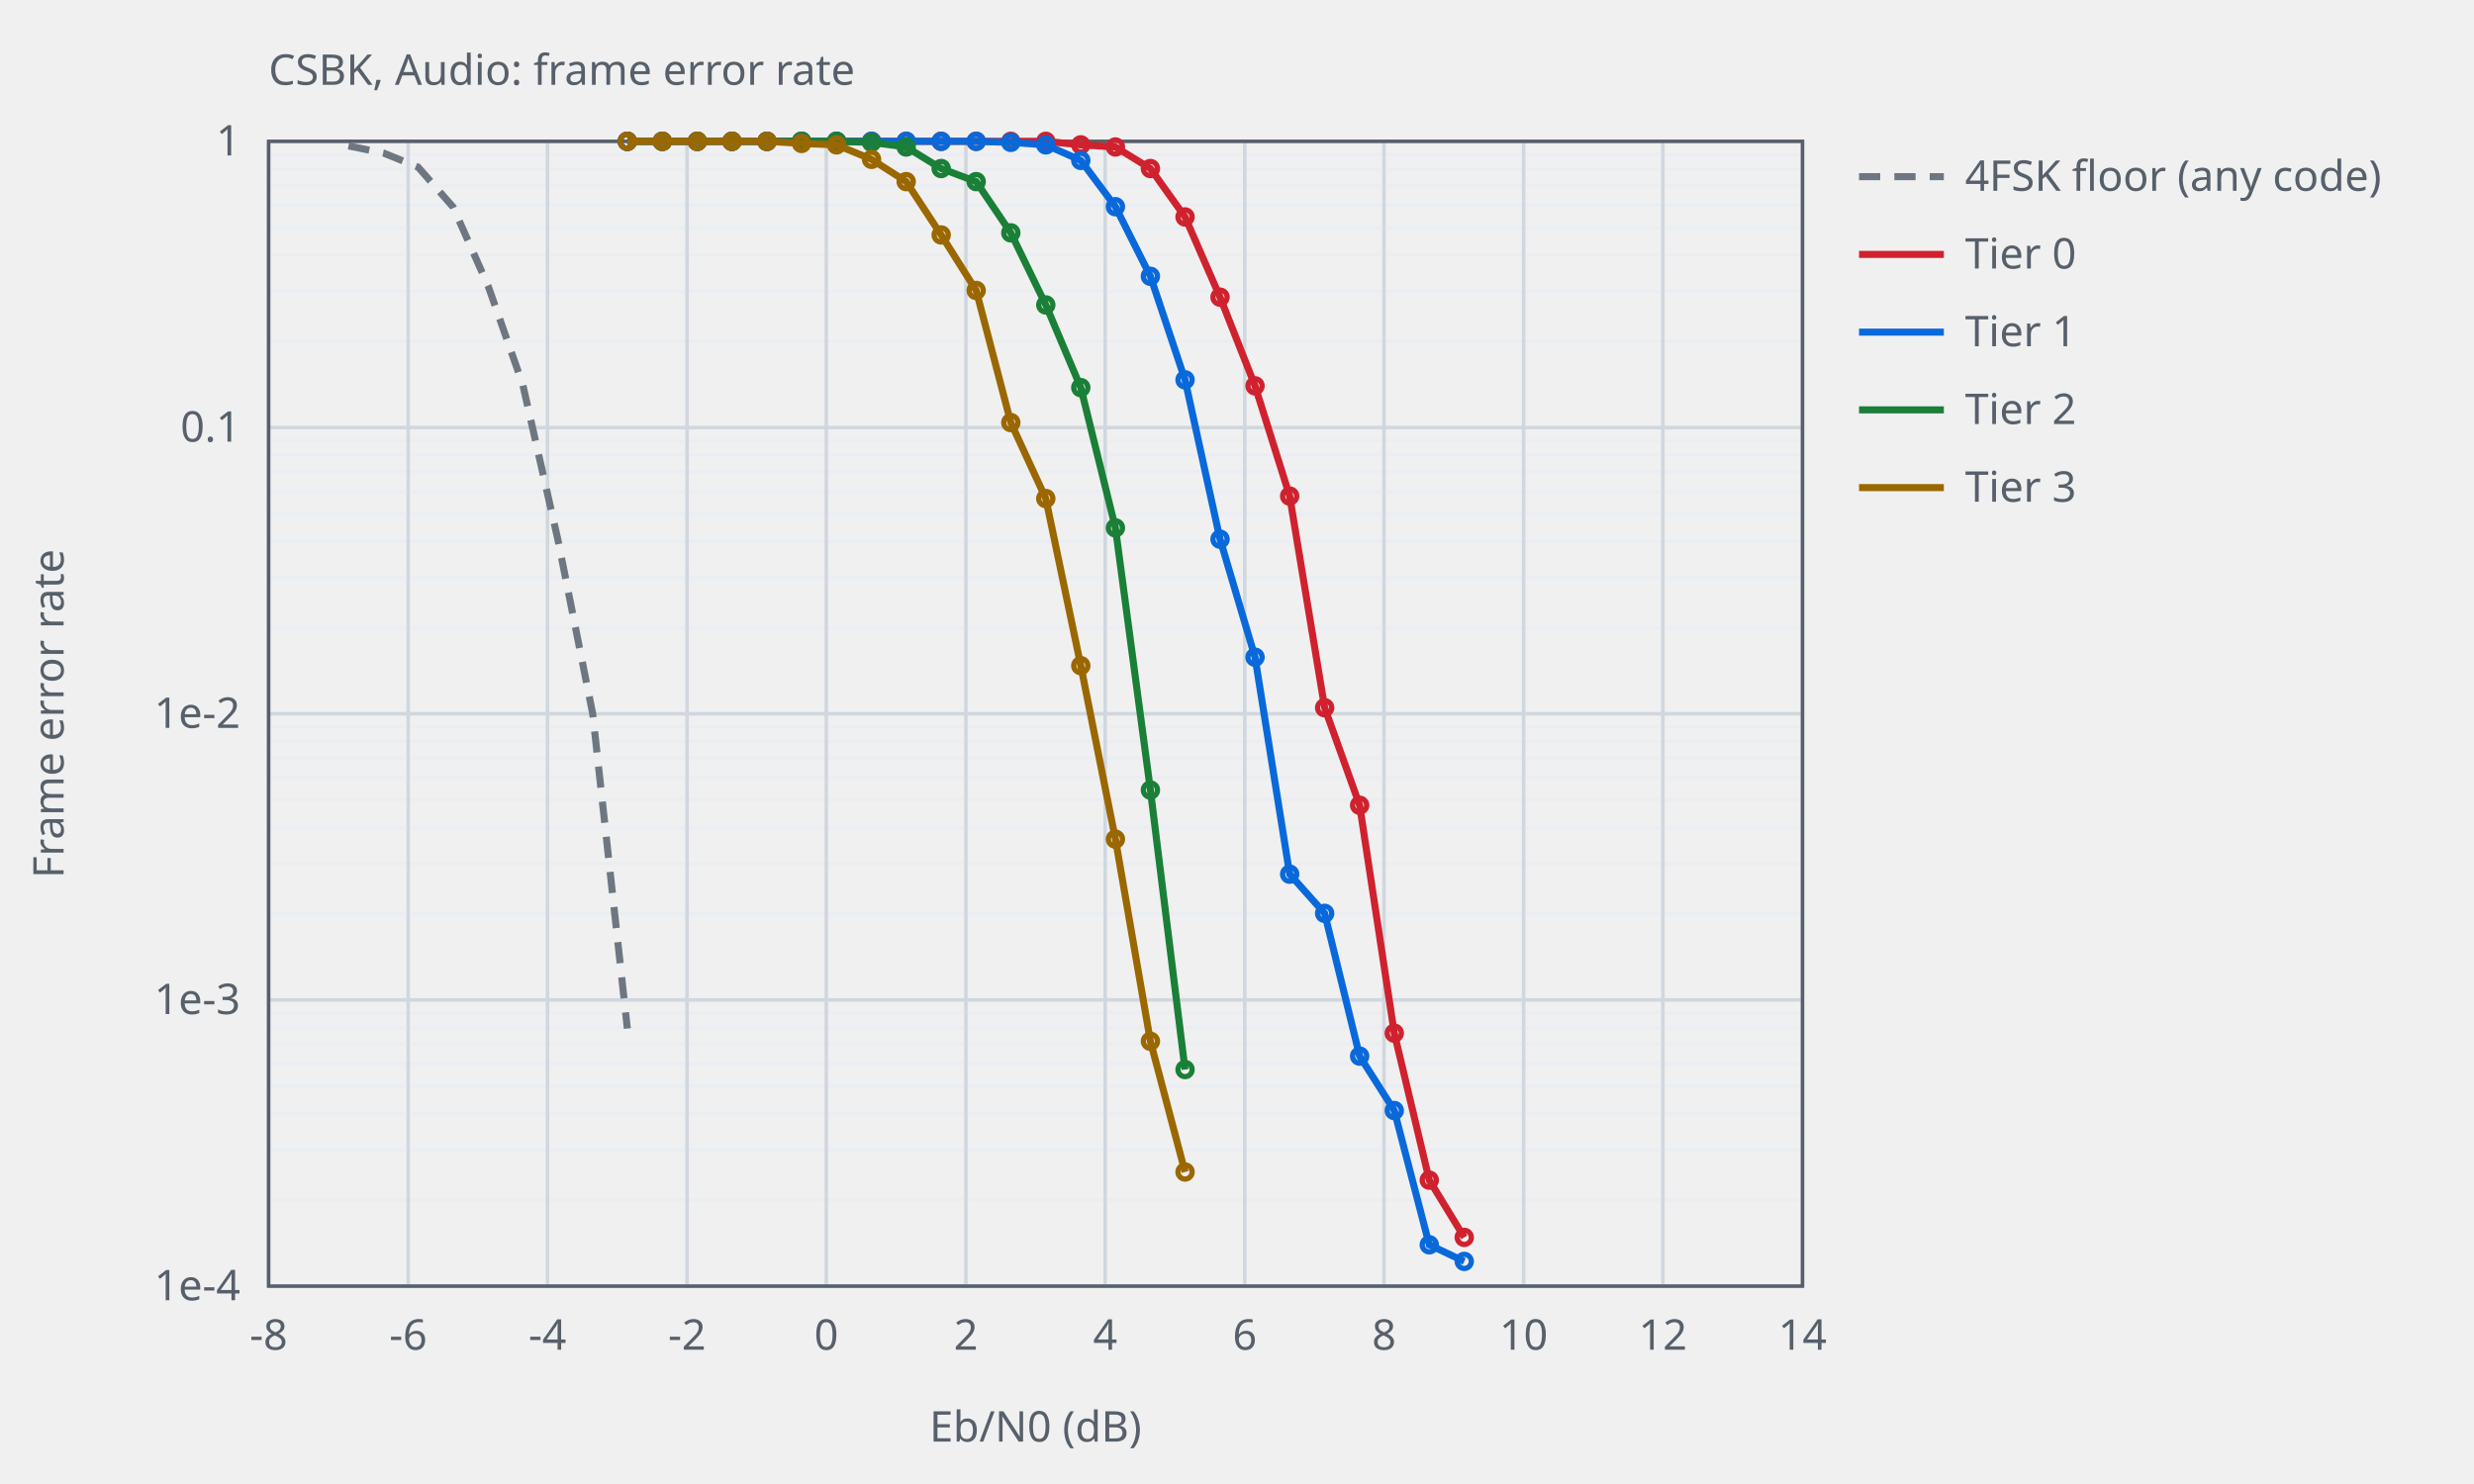
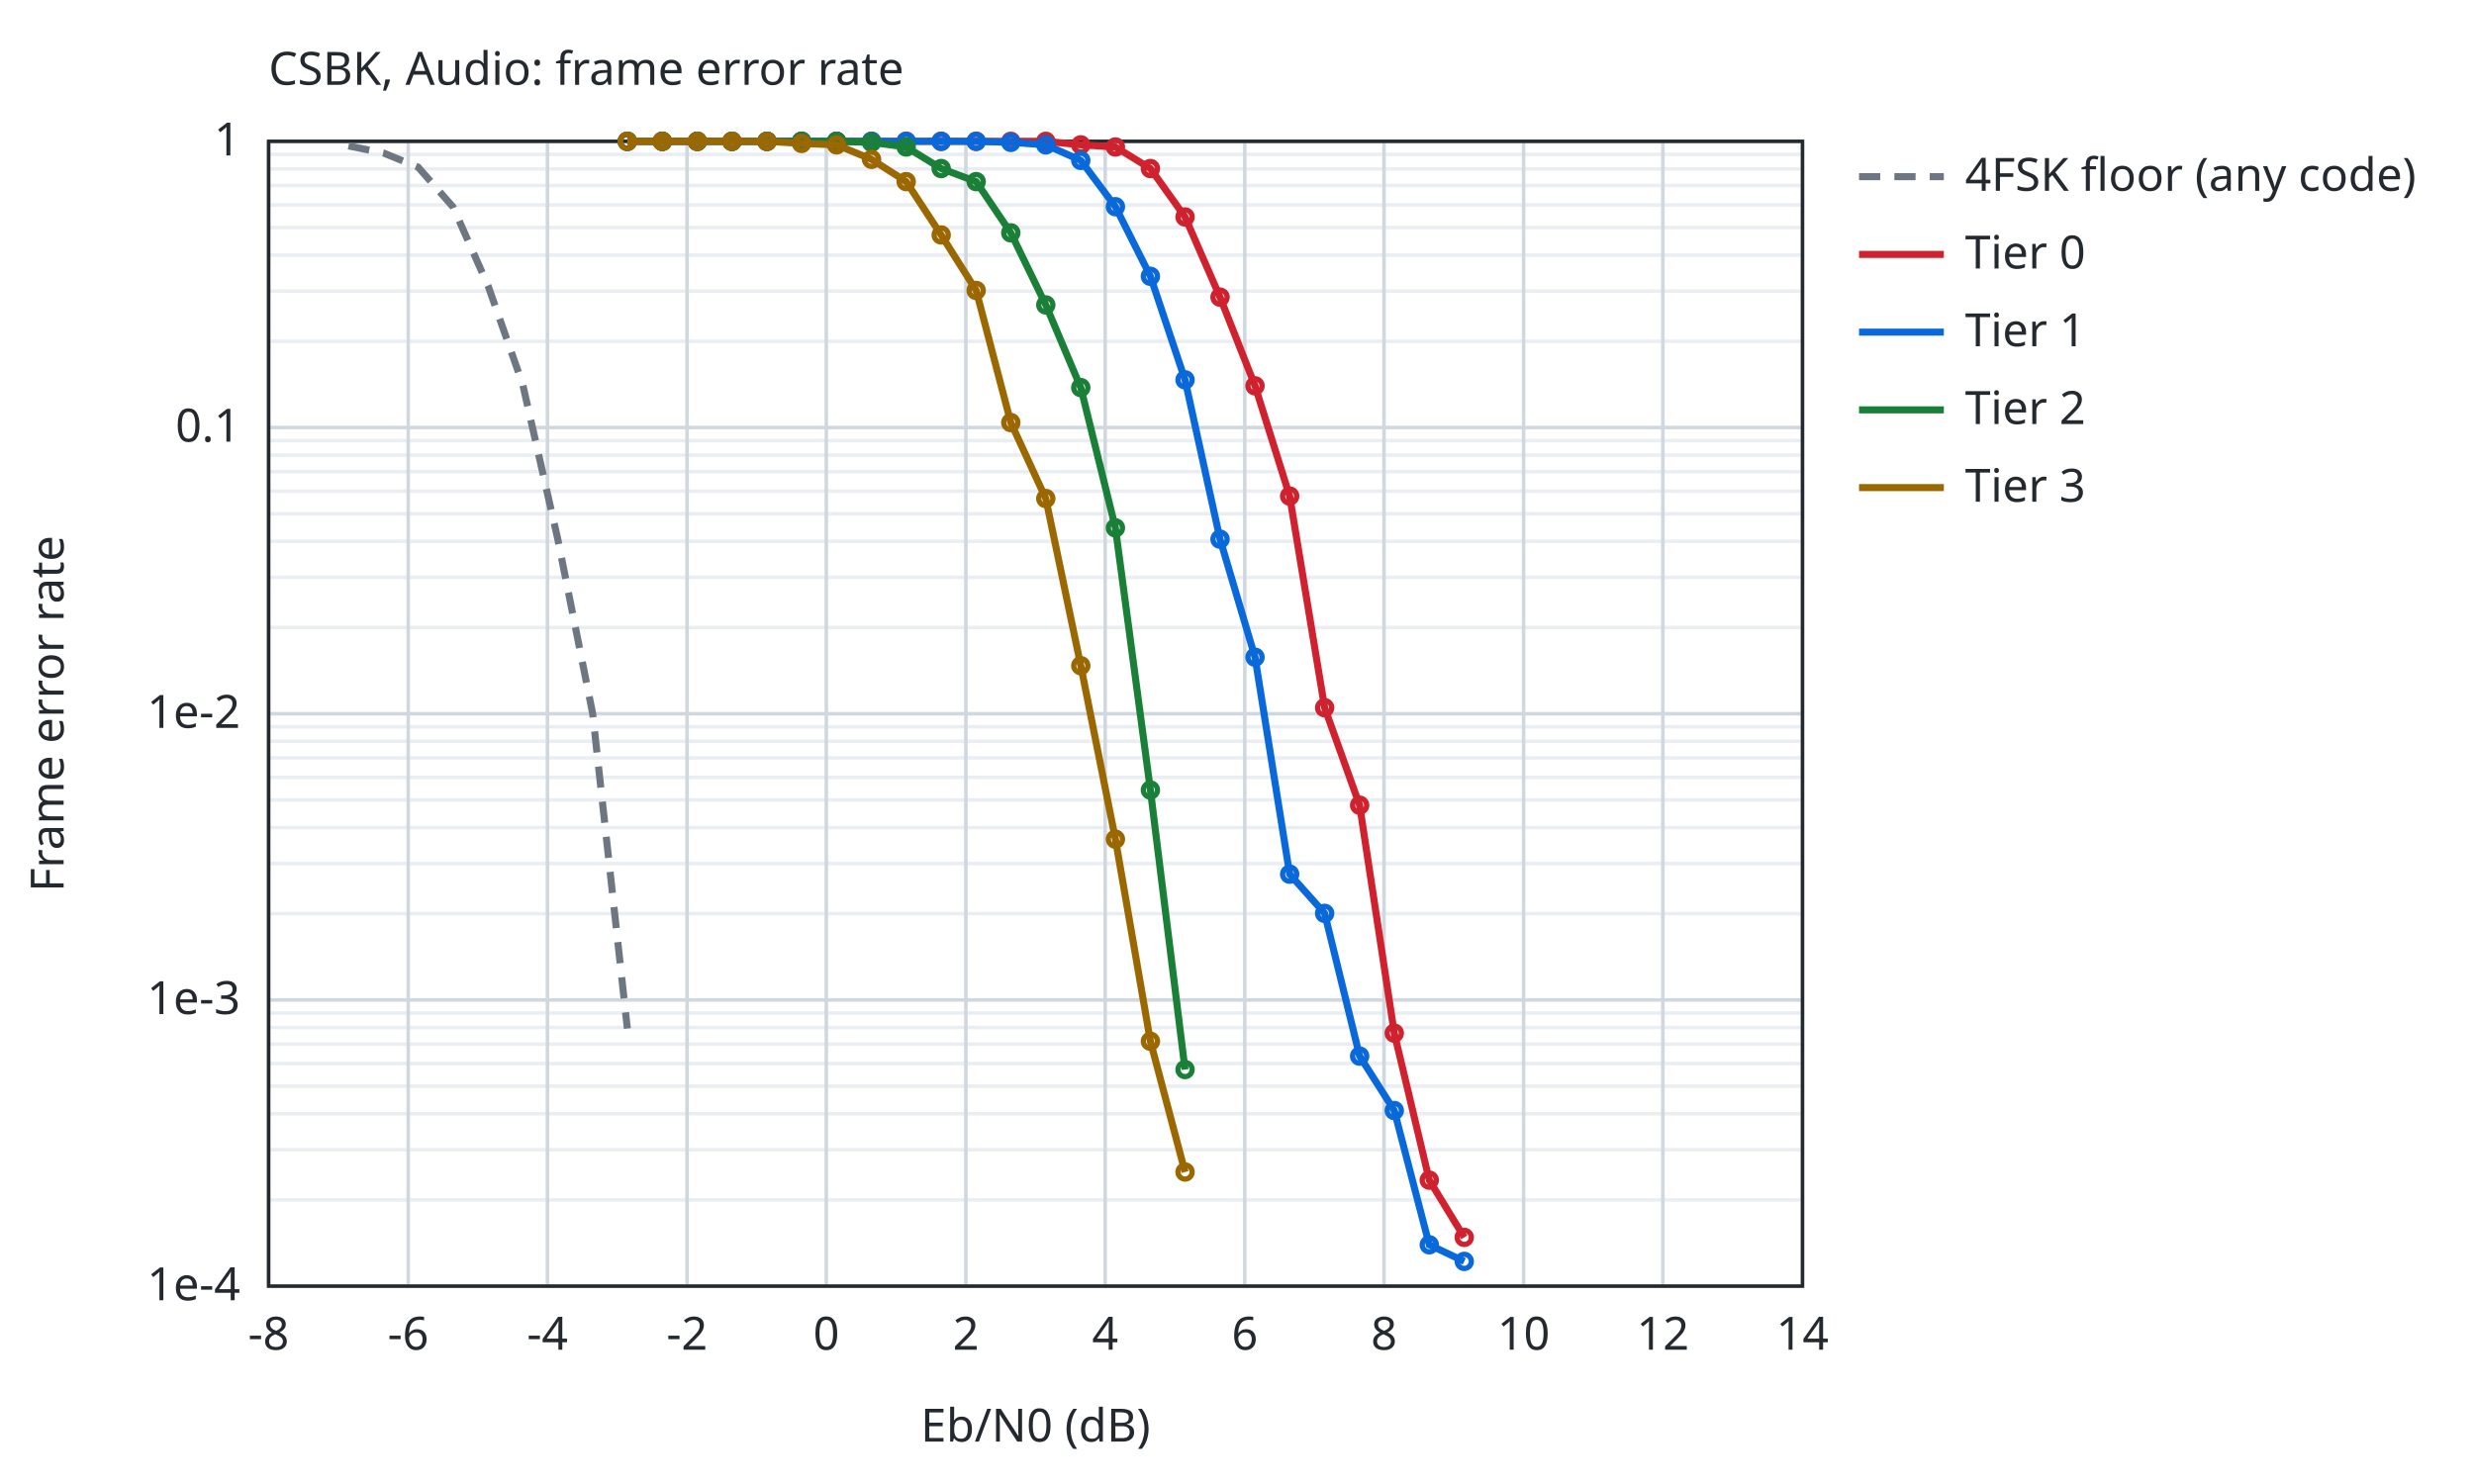
<svg xmlns="http://www.w3.org/2000/svg" width="700" height="420" viewBox="0 0 700 420">
-   <style>text{font-family:sans-serif;font-size:12px;fill:#57606a}.ax{stroke:#57606a;stroke-width:1;fill:none}.gr{stroke:#d0d7de;stroke-width:1}.mi{stroke:#eaeef2;stroke-width:1}.r0{stroke:#6e7781}.r1{stroke:#bc4c00}.r2{stroke:#8250df}.s1{stroke:#cf222e}.s2{stroke:#0969da}.s3{stroke:#1a7f37}.s4{stroke:#9a6700}.l{fill:none;stroke-width:2}.p{fill:none;stroke-width:1.5}@media (prefers-color-scheme:dark){text{fill:#c9d1d9}.ax{stroke:#8b949e}.gr{stroke:#30363d}.mi{stroke:#21262d}.r0{stroke:#8b949e}.r1{stroke:#f0883e}.r2{stroke:#d2a8ff}.s1{stroke:#ff7b72}.s2{stroke:#58a6ff}.s3{stroke:#3fb950}.s4{stroke:#d29922}}</style>
+   <style>text{font-family:sans-serif;font-size:13px;fill:#24292f}.bg{fill:#ffffff}.ax{stroke:#24292f;stroke-width:1;fill:none}.gr{stroke:#d0d7de;stroke-width:1}.mi{stroke:#eaeef2;stroke-width:1}.r0{stroke:#6e7781}.r1{stroke:#bc4c00}.r2{stroke:#8250df}.r3{stroke:#1a7f37}.r4{stroke:#9a6700}.s1{stroke:#cf222e}.s2{stroke:#0969da}.s3{stroke:#1a7f37}.s4{stroke:#9a6700}.f1{fill:#cf222e}.f2{fill:#0969da}.f3{fill:#1a7f37}.f4{fill:#9a6700}.l{fill:none;stroke-width:2}.p{fill:none;stroke-width:1.5}.e{fill:none;stroke-width:1;stroke-opacity:.25}@media (prefers-color-scheme:dark){text{fill:#e6edf3}.bg{fill:#0d1117}.ax{stroke:#8b949e}.gr{stroke:#30363d}.mi{stroke:#21262d}.r0{stroke:#8b949e}.r1{stroke:#f0883e}.r2{stroke:#d2a8ff}.r3{stroke:#3fb950}.r4{stroke:#d29922}.s1{stroke:#ff7b72}.s2{stroke:#58a6ff}.s3{stroke:#3fb950}.s4{stroke:#d29922}.f1{fill:#ff7b72}.f2{fill:#58a6ff}.f3{fill:#3fb950}.f4{fill:#d29922}}</style>
+   <rect class="bg" width="100%" height="100%" />
  <text x="76.0" y="24">CSBK, Audio: frame error rate</text>
  <line class="mi" x1="76.0" y1="96.6" x2="510.0" y2="96.6" />
  <line class="mi" x1="76.0" y1="82.4" x2="510.0" y2="82.4" />
  <line class="mi" x1="76.0" y1="72.2" x2="510.0" y2="72.2" />
  <line class="mi" x1="76.0" y1="64.4" x2="510.0" y2="64.4" />
  <line class="mi" x1="76.0" y1="58.0" x2="510.0" y2="58.0" />
  <line class="mi" x1="76.0" y1="52.5" x2="510.0" y2="52.5" />
  <line class="mi" x1="76.0" y1="47.8" x2="510.0" y2="47.8" />
  <line class="mi" x1="76.0" y1="43.7" x2="510.0" y2="43.7" />
  <line class="mi" x1="76.0" y1="177.6" x2="510.0" y2="177.6" />
  <line class="mi" x1="76.0" y1="163.4" x2="510.0" y2="163.4" />
  <line class="mi" x1="76.0" y1="153.2" x2="510.0" y2="153.2" />
  <line class="mi" x1="76.0" y1="145.4" x2="510.0" y2="145.4" />
  <line class="mi" x1="76.0" y1="139.0" x2="510.0" y2="139.0" />
  <line class="mi" x1="76.0" y1="133.5" x2="510.0" y2="133.5" />
  <line class="mi" x1="76.0" y1="128.8" x2="510.0" y2="128.8" />
  <line class="mi" x1="76.0" y1="124.7" x2="510.0" y2="124.7" />
  <line class="mi" x1="76.0" y1="258.6" x2="510.0" y2="258.6" />
  <line class="mi" x1="76.0" y1="244.4" x2="510.0" y2="244.4" />
  <line class="mi" x1="76.0" y1="234.2" x2="510.0" y2="234.2" />
  <line class="mi" x1="76.0" y1="226.4" x2="510.0" y2="226.4" />
  <line class="mi" x1="76.0" y1="220.0" x2="510.0" y2="220.0" />
  <line class="mi" x1="76.0" y1="214.5" x2="510.0" y2="214.5" />
  <line class="mi" x1="76.0" y1="209.8" x2="510.0" y2="209.8" />
  <line class="mi" x1="76.0" y1="205.7" x2="510.0" y2="205.7" />
  <line class="mi" x1="76.0" y1="339.6" x2="510.0" y2="339.6" />
  <line class="mi" x1="76.0" y1="325.4" x2="510.0" y2="325.4" />
  <line class="mi" x1="76.0" y1="315.2" x2="510.0" y2="315.2" />
  <line class="mi" x1="76.0" y1="307.4" x2="510.0" y2="307.4" />
  <line class="mi" x1="76.0" y1="301.0" x2="510.0" y2="301.0" />
  <line class="mi" x1="76.0" y1="295.5" x2="510.0" y2="295.5" />
  <line class="mi" x1="76.0" y1="290.8" x2="510.0" y2="290.8" />
  <line class="mi" x1="76.0" y1="286.7" x2="510.0" y2="286.7" />
  <line class="gr" x1="76.0" y1="364.0" x2="76.0" y2="40.0" />
  <text x="76.0" y="382.0" text-anchor="middle">-8</text>
  <line class="gr" x1="115.5" y1="364.0" x2="115.5" y2="40.0" />
  <text x="115.5" y="382.0" text-anchor="middle">-6</text>
  <line class="gr" x1="154.9" y1="364.0" x2="154.9" y2="40.0" />
  <text x="154.9" y="382.0" text-anchor="middle">-4</text>
  <line class="gr" x1="194.4" y1="364.0" x2="194.4" y2="40.0" />
  <text x="194.4" y="382.0" text-anchor="middle">-2</text>
  <line class="gr" x1="233.8" y1="364.0" x2="233.8" y2="40.0" />
  <text x="233.8" y="382.0" text-anchor="middle">0</text>
  <line class="gr" x1="273.3" y1="364.0" x2="273.3" y2="40.0" />
  <text x="273.3" y="382.0" text-anchor="middle">2</text>
  <line class="gr" x1="312.7" y1="364.0" x2="312.7" y2="40.0" />
  <text x="312.7" y="382.0" text-anchor="middle">4</text>
  <line class="gr" x1="352.2" y1="364.0" x2="352.2" y2="40.0" />
  <text x="352.2" y="382.0" text-anchor="middle">6</text>
  <line class="gr" x1="391.6" y1="364.0" x2="391.6" y2="40.0" />
  <text x="391.6" y="382.0" text-anchor="middle">8</text>
  <line class="gr" x1="431.1" y1="364.0" x2="431.1" y2="40.0" />
  <text x="431.1" y="382.0" text-anchor="middle">10</text>
  <line class="gr" x1="470.5" y1="364.0" x2="470.5" y2="40.0" />
  <text x="470.5" y="382.0" text-anchor="middle">12</text>
  <line class="gr" x1="510.0" y1="364.0" x2="510.0" y2="40.0" />
  <text x="510.0" y="382.0" text-anchor="middle">14</text>
  <line class="gr" x1="76.0" y1="40.0" x2="510.0" y2="40.0" />
  <text x="68.0" y="44.0" text-anchor="end">1</text>
  <line class="gr" x1="76.0" y1="121.0" x2="510.0" y2="121.0" />
  <text x="68.0" y="125.0" text-anchor="end">0.1</text>
  <line class="gr" x1="76.0" y1="202.0" x2="510.0" y2="202.0" />
  <text x="68.0" y="206.0" text-anchor="end">1e-2</text>
  <line class="gr" x1="76.0" y1="283.0" x2="510.0" y2="283.0" />
  <text x="68.0" y="287.0" text-anchor="end">1e-3</text>
  <line class="gr" x1="76.0" y1="364.0" x2="510.0" y2="364.0" />
  <text x="68.0" y="368.0" text-anchor="end">1e-4</text>
  <rect class="ax" x="76.0" y="40.0" width="434.0" height="324.0" />
  <text x="293.0" y="408.0" text-anchor="middle">Eb/N0 (dB)</text>
  <text x="18" y="202.0" text-anchor="middle" transform="rotate(-90 18 202.0)">Frame error rate</text>
  <path class="l r0" stroke-dasharray="6 4" d="M98.6,41.3 L108.5,43.3 L118.3,47.3 L128.2,58.6 L138.1,80.9 L147.9,108.8 L157.8,152.5 L167.7,202.0 L177.5,291.1" />
  <line class="l r0" stroke-dasharray="6 4" x1="526.0" y1="50.0" x2="550.0" y2="50.0" />
  <text x="556.0" y="54.0">4FSK floor (any code)</text>
  <path class="l s1" d="M177.5,40.0 L187.4,40.0 L197.3,40.0 L207.1,40.0 L217.0,40.0 L226.8,40.0 L236.7,40.0 L246.6,40.0 L256.4,40.0 L266.3,40.0 L276.2,40.0 L286.0,40.0 L295.9,40.0 L305.8,41.0 L315.6,41.6 L325.5,47.7 L335.3,61.4 L345.2,84.1 L355.1,109.2 L364.9,140.4 L374.8,200.3 L384.7,227.9 L394.5,292.4 L404.4,334.0 L414.3,350.2" />
  <circle class="p s1" cx="177.5" cy="40.0" r="2" />
  <circle class="p s1" cx="187.4" cy="40.0" r="2" />
  <circle class="p s1" cx="197.3" cy="40.0" r="2" />
  <circle class="p s1" cx="207.1" cy="40.0" r="2" />
  <circle class="p s1" cx="217.0" cy="40.0" r="2" />
  <circle class="p s1" cx="226.8" cy="40.0" r="2" />
  <circle class="p s1" cx="236.7" cy="40.0" r="2" />
  <circle class="p s1" cx="246.6" cy="40.0" r="2" />
  <circle class="p s1" cx="256.4" cy="40.0" r="2" />
  <circle class="p s1" cx="266.3" cy="40.0" r="2" />
  <circle class="p s1" cx="276.2" cy="40.0" r="2" />
  <circle class="p s1" cx="286.0" cy="40.0" r="2" />
  <circle class="p s1" cx="295.9" cy="40.0" r="2" />
  <circle class="p s1" cx="305.8" cy="41.0" r="2" />
  <circle class="p s1" cx="315.6" cy="41.6" r="2" />
  <circle class="p s1" cx="325.5" cy="47.7" r="2" />
  <circle class="p s1" cx="335.3" cy="61.4" r="2" />
  <circle class="p s1" cx="345.2" cy="84.1" r="2" />
  <circle class="p s1" cx="355.1" cy="109.2" r="2" />
  <circle class="p s1" cx="364.9" cy="140.4" r="2" />
  <circle class="p s1" cx="374.8" cy="200.3" r="2" />
  <circle class="p s1" cx="384.7" cy="227.9" r="2" />
  <circle class="p s1" cx="394.5" cy="292.4" r="2" />
  <circle class="p s1" cx="404.4" cy="334.0" r="2" />
  <circle class="p s1" cx="414.3" cy="350.2" r="2" />
  <line class="l s1" x1="526.0" y1="72.0" x2="550.0" y2="72.0" />
  <text x="556.0" y="76.0">Tier 0</text>
  <path class="l s2" d="M177.5,40.0 L187.4,40.0 L197.3,40.0 L207.1,40.0 L217.0,40.0 L226.8,40.0 L236.7,40.0 L246.6,40.0 L256.4,40.0 L266.3,40.0 L276.2,40.0 L286.0,40.3 L295.9,41.0 L305.8,45.4 L315.6,58.5 L325.5,78.2 L335.3,107.5 L345.2,152.6 L355.1,186.0 L364.9,247.4 L374.8,258.5 L384.7,298.9 L394.5,314.3 L404.4,352.3 L414.3,357.0" />
  <circle class="p s2" cx="177.5" cy="40.0" r="2" />
  <circle class="p s2" cx="187.4" cy="40.0" r="2" />
  <circle class="p s2" cx="197.3" cy="40.0" r="2" />
  <circle class="p s2" cx="207.1" cy="40.0" r="2" />
  <circle class="p s2" cx="217.0" cy="40.0" r="2" />
  <circle class="p s2" cx="226.8" cy="40.0" r="2" />
  <circle class="p s2" cx="236.7" cy="40.0" r="2" />
  <circle class="p s2" cx="246.6" cy="40.0" r="2" />
  <circle class="p s2" cx="256.4" cy="40.0" r="2" />
  <circle class="p s2" cx="266.3" cy="40.0" r="2" />
  <circle class="p s2" cx="276.2" cy="40.0" r="2" />
  <circle class="p s2" cx="286.0" cy="40.3" r="2" />
  <circle class="p s2" cx="295.9" cy="41.0" r="2" />
  <circle class="p s2" cx="305.8" cy="45.4" r="2" />
  <circle class="p s2" cx="315.6" cy="58.5" r="2" />
  <circle class="p s2" cx="325.5" cy="78.2" r="2" />
  <circle class="p s2" cx="335.3" cy="107.5" r="2" />
  <circle class="p s2" cx="345.2" cy="152.6" r="2" />
  <circle class="p s2" cx="355.1" cy="186.0" r="2" />
  <circle class="p s2" cx="364.9" cy="247.4" r="2" />
  <circle class="p s2" cx="374.8" cy="258.5" r="2" />
  <circle class="p s2" cx="384.7" cy="298.9" r="2" />
  <circle class="p s2" cx="394.5" cy="314.3" r="2" />
  <circle class="p s2" cx="404.4" cy="352.3" r="2" />
  <circle class="p s2" cx="414.3" cy="357.0" r="2" />
  <line class="l s2" x1="526.0" y1="94.0" x2="550.0" y2="94.0" />
  <text x="556.0" y="98.0">Tier 1</text>
  <path class="l s3" d="M177.5,40.0 L187.4,40.0 L197.3,40.0 L207.1,40.0 L217.0,40.0 L226.8,40.0 L236.7,40.0 L246.6,40.3 L256.4,41.6 L266.3,47.7 L276.2,51.4 L286.0,65.9 L295.9,86.3 L305.8,109.7 L315.6,149.4 L325.5,223.6 L335.3,302.7" />
  <circle class="p s3" cx="177.5" cy="40.0" r="2" />
  <circle class="p s3" cx="187.4" cy="40.0" r="2" />
  <circle class="p s3" cx="197.3" cy="40.0" r="2" />
  <circle class="p s3" cx="207.1" cy="40.0" r="2" />
  <circle class="p s3" cx="217.0" cy="40.0" r="2" />
  <circle class="p s3" cx="226.8" cy="40.0" r="2" />
  <circle class="p s3" cx="236.7" cy="40.0" r="2" />
  <circle class="p s3" cx="246.6" cy="40.3" r="2" />
  <circle class="p s3" cx="256.4" cy="41.6" r="2" />
  <circle class="p s3" cx="266.3" cy="47.7" r="2" />
  <circle class="p s3" cx="276.2" cy="51.4" r="2" />
  <circle class="p s3" cx="286.0" cy="65.9" r="2" />
  <circle class="p s3" cx="295.9" cy="86.3" r="2" />
  <circle class="p s3" cx="305.8" cy="109.7" r="2" />
  <circle class="p s3" cx="315.6" cy="149.4" r="2" />
  <circle class="p s3" cx="325.5" cy="223.6" r="2" />
  <circle class="p s3" cx="335.3" cy="302.7" r="2" />
  <line class="l s3" x1="526.0" y1="116.0" x2="550.0" y2="116.0" />
  <text x="556.0" y="120.0">Tier 2</text>
  <path class="l s4" d="M177.5,40.0 L187.4,40.0 L197.3,40.0 L207.1,40.0 L217.0,40.0 L226.8,40.6 L236.7,41.0 L246.6,45.1 L256.4,51.4 L266.3,66.5 L276.2,82.2 L286.0,119.6 L295.9,141.1 L305.8,188.4 L315.6,237.5 L325.5,294.7 L335.3,331.7" />
  <circle class="p s4" cx="177.5" cy="40.0" r="2" />
  <circle class="p s4" cx="187.4" cy="40.0" r="2" />
  <circle class="p s4" cx="197.3" cy="40.0" r="2" />
  <circle class="p s4" cx="207.1" cy="40.0" r="2" />
  <circle class="p s4" cx="217.0" cy="40.0" r="2" />
  <circle class="p s4" cx="226.8" cy="40.6" r="2" />
  <circle class="p s4" cx="236.7" cy="41.0" r="2" />
  <circle class="p s4" cx="246.6" cy="45.1" r="2" />
  <circle class="p s4" cx="256.4" cy="51.4" r="2" />
  <circle class="p s4" cx="266.3" cy="66.5" r="2" />
  <circle class="p s4" cx="276.2" cy="82.2" r="2" />
  <circle class="p s4" cx="286.0" cy="119.6" r="2" />
  <circle class="p s4" cx="295.9" cy="141.1" r="2" />
  <circle class="p s4" cx="305.8" cy="188.4" r="2" />
  <circle class="p s4" cx="315.6" cy="237.5" r="2" />
  <circle class="p s4" cx="325.5" cy="294.7" r="2" />
  <circle class="p s4" cx="335.3" cy="331.7" r="2" />
  <line class="l s4" x1="526.0" y1="138.0" x2="550.0" y2="138.0" />
  <text x="556.0" y="142.0">Tier 3</text>
</svg>
